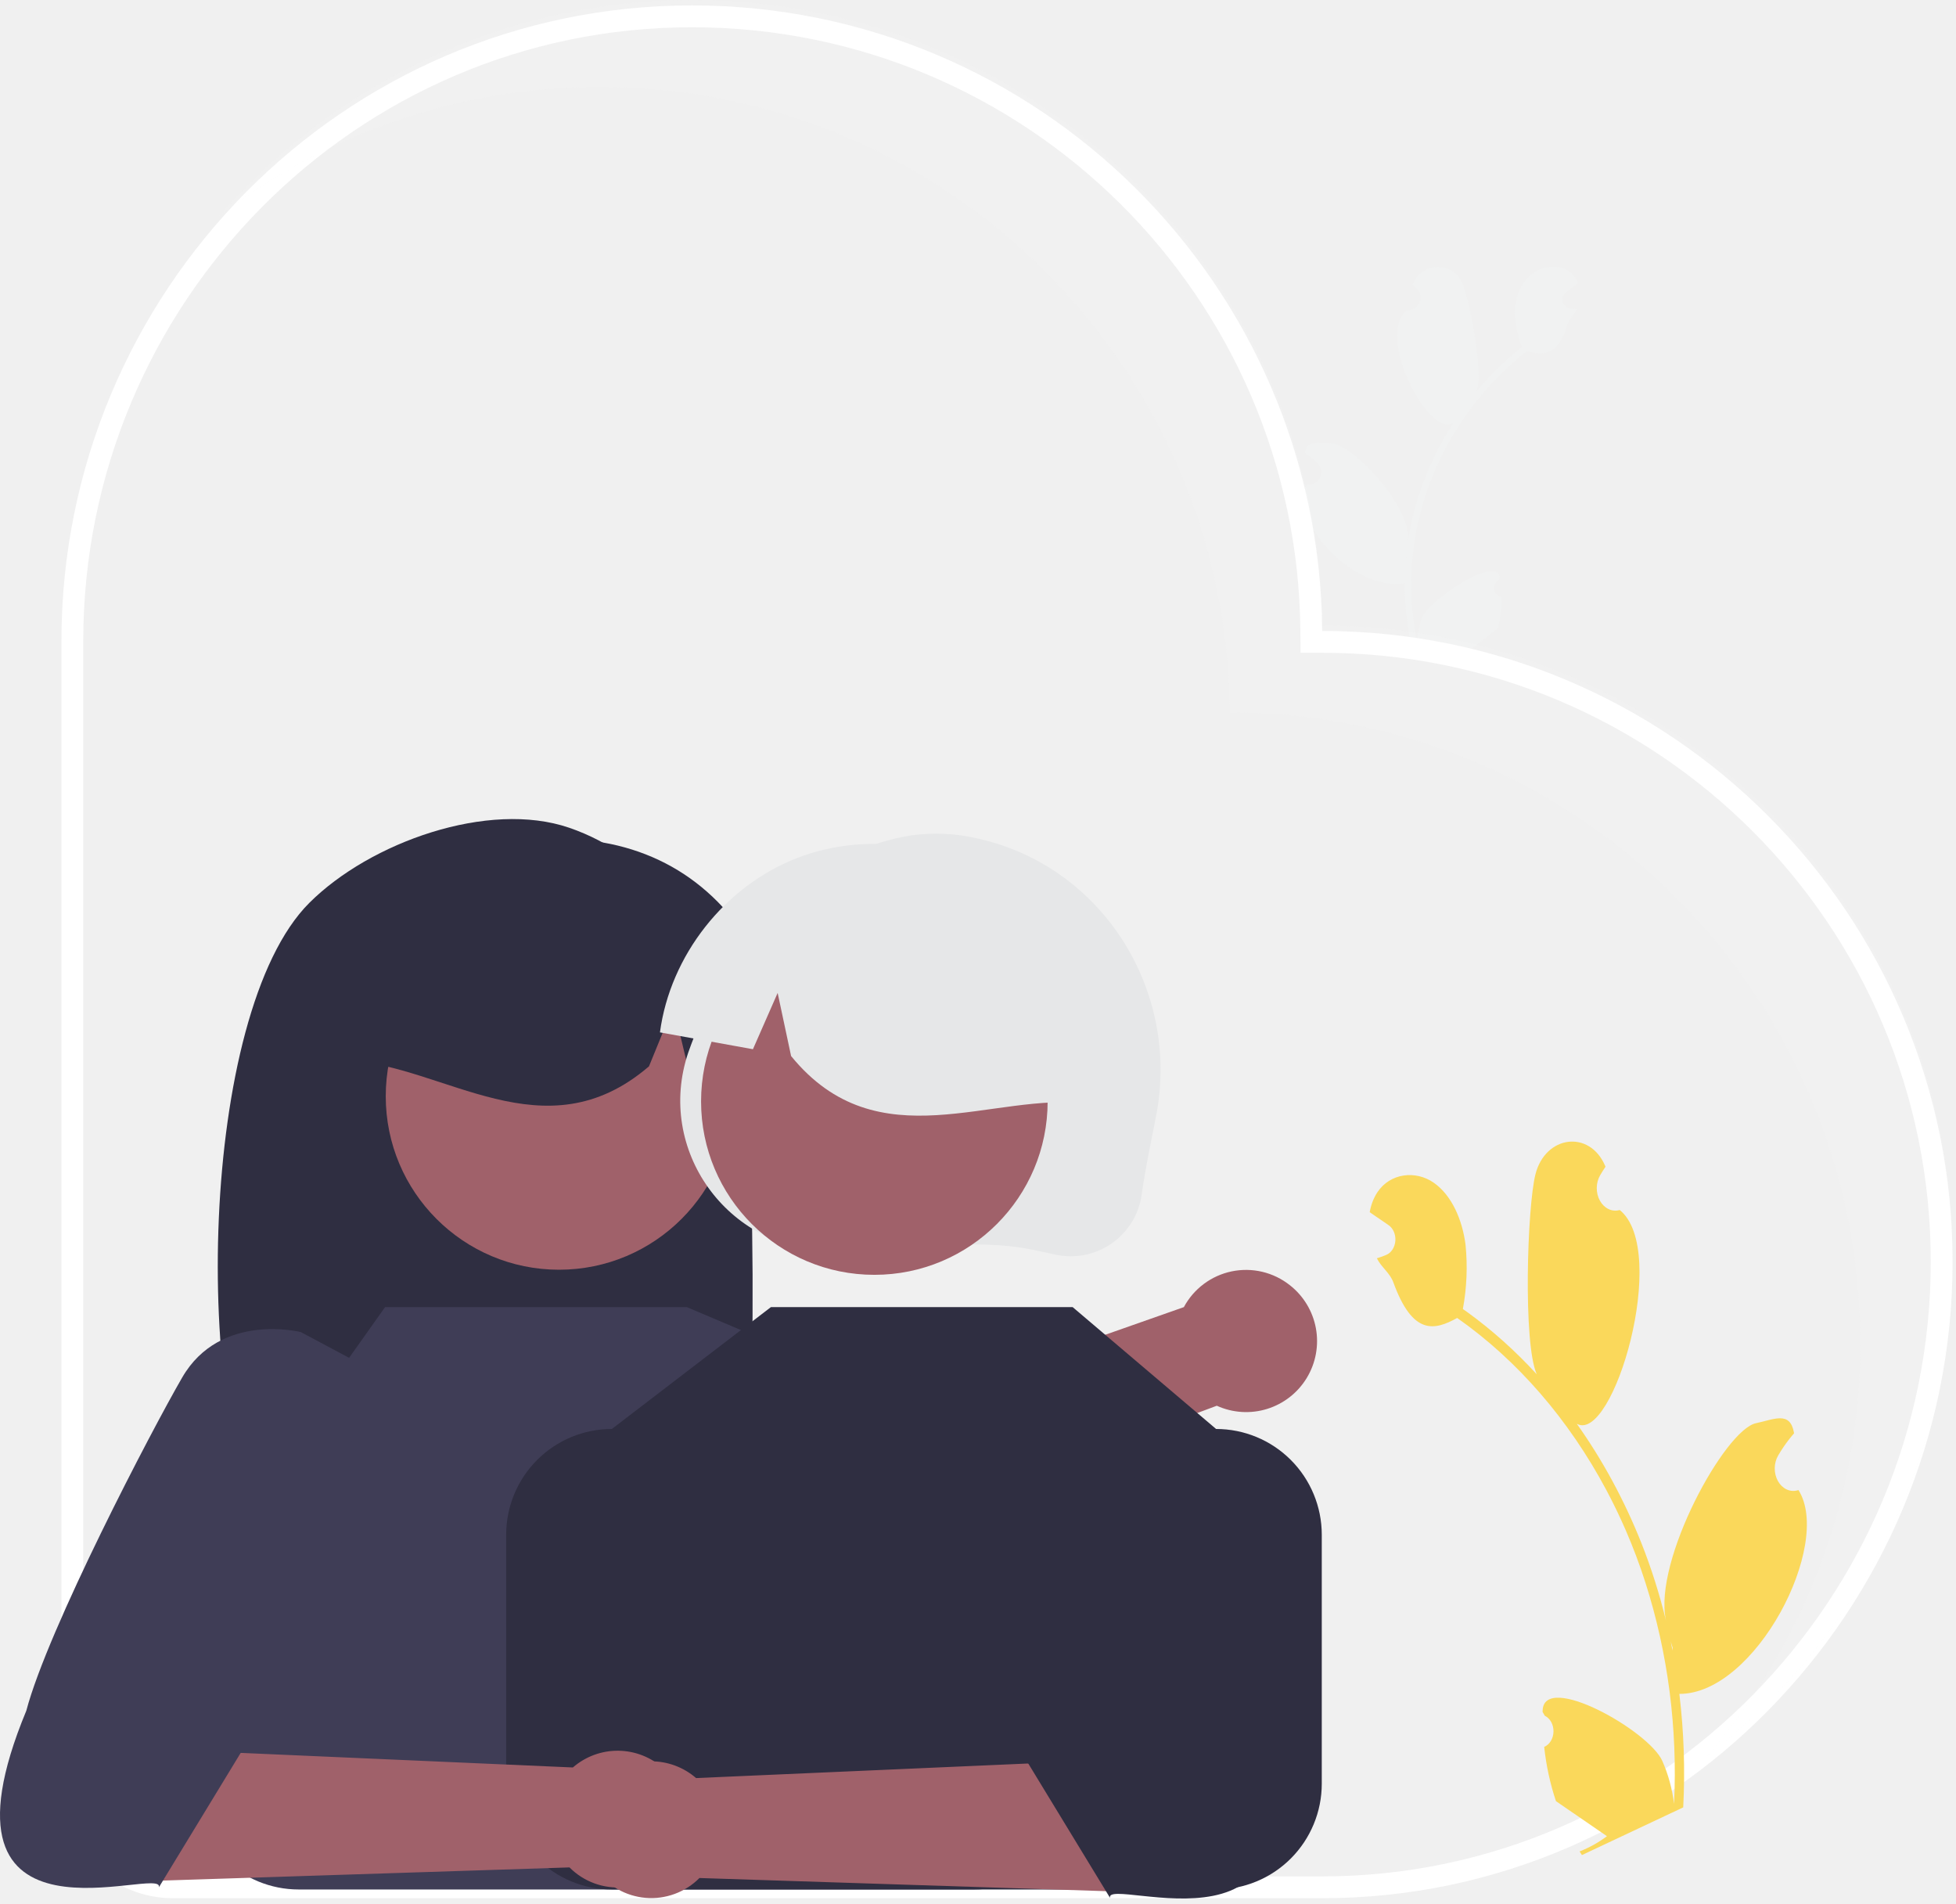
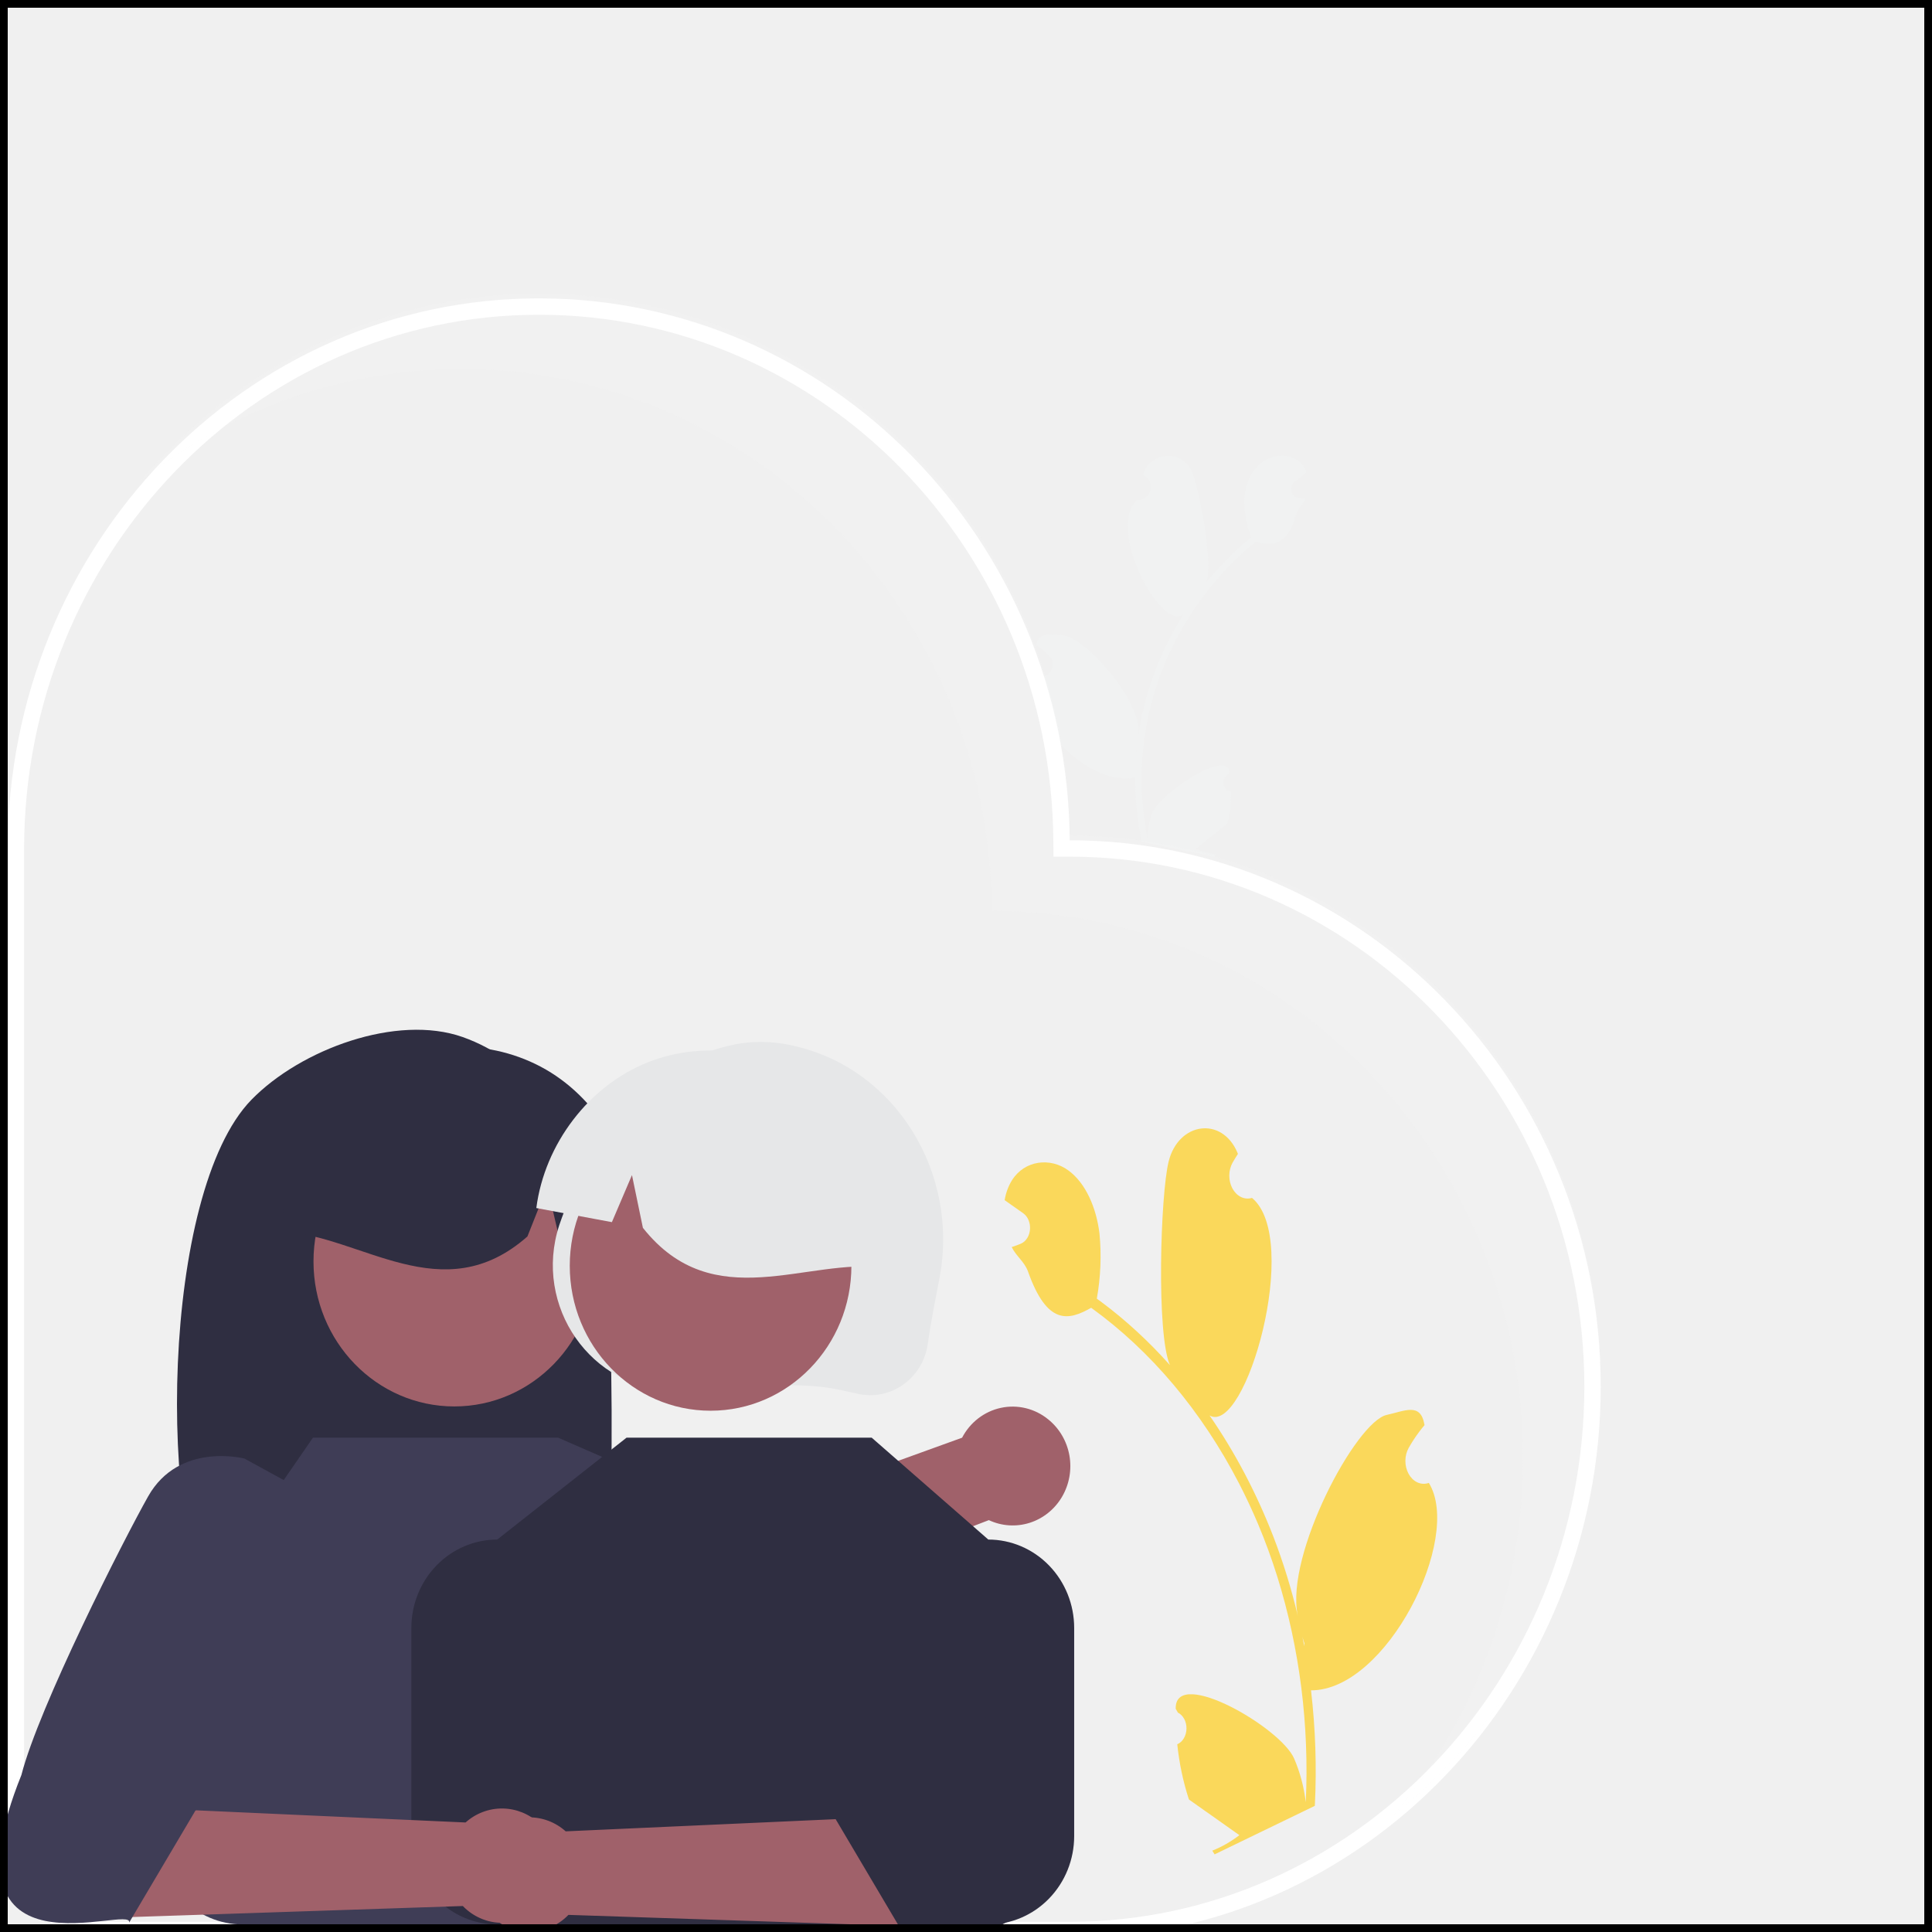
- <svg xmlns="http://www.w3.org/2000/svg" width="223" height="217" viewBox="0 0 223 217" fill="none">
+ <svg xmlns="http://www.w3.org/2000/svg" width="250" height="250" viewBox="0 0 250 250" fill="none">
  <g clip-path="url(#clip0_816_363)">
-     <path d="M171.201 68.042C170.983 68.009 170.783 67.911 170.628 67.761C170.473 67.612 170.37 67.418 170.333 67.206C170.296 66.994 170.327 66.775 170.423 66.577C170.518 66.38 170.672 66.214 170.864 66.102L171.003 65.835C170.999 65.811 170.995 65.786 170.991 65.762C170.562 63.304 162.881 68.38 162.108 70.455C161.766 71.372 161.589 72.335 161.583 73.302C160.602 68.62 160.671 63.758 161.785 59.046C162.066 57.864 162.414 56.697 162.828 55.549C163.168 54.608 163.549 53.683 163.972 52.773C166.27 47.837 169.722 43.47 174.044 40.031C175.931 40.518 177.675 40.568 178.702 36.965C178.885 36.324 179.507 35.862 179.767 35.246C179.579 35.233 179.39 35.211 179.204 35.186C179.147 35.177 179.086 35.168 179.029 35.16L179.007 35.157C178.804 35.125 178.617 35.037 178.467 34.903C178.317 34.769 178.212 34.594 178.163 34.4C178.115 34.206 178.125 34.001 178.194 33.809C178.262 33.618 178.385 33.448 178.548 33.32C178.649 33.241 178.751 33.162 178.852 33.082C179.007 32.959 179.164 32.84 179.318 32.717C179.336 32.706 179.352 32.694 179.368 32.681C179.545 32.541 179.722 32.404 179.9 32.265C179.739 31.832 179.478 31.444 179.135 31.13C177.944 30.061 175.91 30.23 174.622 31.254C173.331 32.279 172.733 33.958 172.716 35.557C172.748 36.927 173.019 38.275 173.517 39.544C173.42 39.623 173.32 39.698 173.223 39.777C171.445 41.229 169.812 42.843 168.347 44.596C169.146 42.486 167.551 33.97 166.608 32.045C165.476 29.733 161.976 29.943 161.092 32.41C161.084 32.434 161.075 32.457 161.067 32.481C161.239 32.631 161.406 32.786 161.567 32.948C161.768 33.152 161.9 33.413 161.945 33.696C161.99 33.979 161.946 34.271 161.818 34.534C161.69 34.797 161.485 35.018 161.229 35.169C160.974 35.32 160.68 35.393 160.385 35.379L160.355 35.378C156.811 38.569 163.026 49.966 165.677 48.217C164.008 50.807 162.686 53.589 161.744 56.491C161.194 58.205 160.786 59.955 160.524 61.725L160.529 61.662C160.957 57.778 154.167 50.518 151.681 50.512C150.249 50.508 148.916 50.177 148.802 51.572C148.8 51.594 148.798 51.617 148.796 51.639C149.13 51.86 149.448 52.101 149.75 52.362C149.922 52.512 150.089 52.667 150.25 52.829C150.451 53.033 150.583 53.294 150.628 53.577C150.673 53.86 150.629 54.152 150.501 54.415C150.373 54.678 150.168 54.899 149.912 55.05C149.657 55.2 149.363 55.274 149.068 55.26L149.038 55.258C149.017 55.257 148.998 55.257 148.976 55.255C146.794 59.097 154.199 67.486 160.154 66.48L160.157 66.481C160.149 68.894 160.398 71.294 160.901 73.642L169.251 75.314C169.302 75.229 169.351 75.14 169.4 75.055C168.616 74.948 167.851 74.747 167.122 74.457C167.919 73.835 168.717 73.208 169.514 72.586C169.531 72.575 169.548 72.563 169.564 72.55C169.969 72.231 170.376 71.916 170.781 71.597L170.781 71.597C171.077 70.43 171.218 69.236 171.201 68.042L171.201 68.042ZM166.031 47.676L166.037 47.671L166.03 47.682L166.031 47.676ZM160.288 63.662L160.254 63.489C160.284 63.375 160.312 63.261 160.337 63.143C160.344 63.11 160.346 63.077 160.354 63.045C160.332 63.252 160.308 63.46 160.29 63.669L160.288 63.662Z" fill="#F1F2F2" />
-     <path d="M149.498 71.929L149.509 73.162H150.742C189.747 73.162 221.367 104.792 221.367 143.825C221.367 182.873 189.732 215.121 150.742 215.121H19.705C16.666 215.121 13.752 213.913 11.604 211.763C9.455 209.612 8.248 206.696 8.248 203.655V73.09C8.248 33.948 39.815 1.841 78.922 1.863C117.704 1.884 149.173 33.191 149.498 71.929Z" stroke="white" stroke-width="2.487" />
-     <path d="M83.696 115.416C80.767 106.075 74.106 97.507 64.895 94.35C55.683 91.192 42.194 96.002 35.269 102.909C22.601 115.543 21.956 161.842 30.659 175.558C32.39 175.466 38.364 175.398 40.116 175.333L42.594 167.066V175.251C56.27 174.828 71.492 186.084 84.753 175.367C86.029 165.656 86.625 124.757 83.696 115.416Z" fill="#2F2E41" />
-     <path d="M63.734 144.727C74.645 144.727 83.49 135.876 83.49 124.957C83.49 114.039 74.645 105.188 63.734 105.188C52.824 105.188 43.978 114.039 43.978 124.957C43.978 135.876 52.824 144.727 63.734 144.727Z" fill="#A0616A" />
-     <path d="M77.308 99.211C69.762 94.607 59.704 94.474 52.038 98.877C44.373 103.281 39.416 112.039 39.582 120.882C50.625 121.39 62.08 131.769 73.989 121.545L76.769 114.737L78.407 121.55C81.992 121.55 85.583 121.545 89.18 121.536C89.581 112.7 84.856 103.815 77.308 99.211Z" fill="#2F2E41" />
-     <path d="M81.719 112.618C86.253 103.942 94.323 96.689 103.947 95.211C106.48 94.867 109.055 94.997 111.54 95.595C125.712 98.778 134.577 112.914 131.807 127.181C131.258 130.011 130.616 132.939 130.158 136.19C129.998 137.301 129.612 138.367 129.022 139.322C128.433 140.277 127.653 141.1 126.731 141.74C125.809 142.379 124.766 142.822 123.665 143.04C122.565 143.258 121.432 143.246 120.336 143.006L120.283 142.995L117.858 142.476C110.651 140.949 102.405 142.675 94.586 142.58C82.932 142.44 74.742 131.056 78.457 120.002C79.348 117.459 80.439 114.989 81.719 112.618Z" fill="#E6E7E8" />
-     <path d="M99.684 145.309C110.595 145.309 119.44 136.458 119.44 125.539C119.44 114.621 110.595 105.77 99.684 105.77C88.773 105.77 79.928 114.621 79.928 125.539C79.928 136.458 88.773 145.309 99.684 145.309Z" fill="#A0616A" />
-     <path d="M90.871 97.8C99.112 94.605 109.035 96.254 115.801 101.945C122.568 107.635 125.899 117.133 124.172 125.807C113.214 124.353 100.105 132.54 90.191 120.371L88.658 113.177L85.841 119.593C82.313 118.959 78.78 118.319 75.24 117.673C76.408 108.906 82.629 100.996 90.871 97.8Z" fill="#E6E7E8" />
-     <path d="M147.045 146.484C146.123 145.754 145.052 145.235 143.908 144.964C142.764 144.693 141.574 144.677 140.423 144.916C139.272 145.154 138.187 145.643 137.245 146.347C136.302 147.051 135.526 147.953 134.97 148.989L79.205 168.595L84.738 180.363L138.724 160.23C140.527 161.049 142.567 161.179 144.458 160.594C146.349 160.009 147.96 158.75 148.986 157.055C150.011 155.361 150.38 153.349 150.023 151.401C149.665 149.452 148.606 147.703 147.045 146.484Z" fill="#A0616A" />
-     <path d="M87.459 159.411L79.22 162.978L74.817 164.886L71.945 166.128C70.727 166.45 69.589 167.018 68.598 167.795C66.903 169.121 65.716 170.991 65.238 173.091C64.76 175.19 65.019 177.391 65.973 179.321C66.927 181.251 68.516 182.793 70.474 183.688C72.431 184.582 74.636 184.774 76.719 184.231L93.579 182.304C94.059 182.247 94.52 182.088 94.933 181.838C95.345 181.587 95.699 181.251 95.971 180.851C96.528 180.037 101.732 177.582 101.481 176.63L103.708 175.608L106.941 174.595L119.076 169.008L117.241 162.217L118.939 153.881C118.685 152.94 91.149 159.888 90.269 159.473C89.833 159.26 89.356 159.144 88.87 159.133C88.385 159.122 87.903 159.217 87.459 159.411Z" fill="#3F3D56" />
-     <path d="M111.073 215.369H34.05C30.855 215.369 27.79 214.098 25.531 211.837C23.271 209.576 22.002 206.509 22.002 203.312V174.936C22.002 171.738 23.271 168.671 25.531 166.41C27.79 164.149 30.855 162.879 34.05 162.879L43.903 148.986H78.296L111.073 162.879C112.655 162.879 114.222 163.191 115.683 163.797C117.145 164.403 118.473 165.291 119.592 166.41C120.711 167.53 121.599 168.859 122.204 170.322C122.81 171.785 123.121 173.352 123.121 174.936V203.312C123.121 204.895 122.81 206.463 122.204 207.926C121.599 209.388 120.711 210.718 119.592 211.837C118.473 212.957 117.145 213.845 115.683 214.451C114.222 215.057 112.655 215.369 111.073 215.369Z" fill="#3F3D56" />
-     <path d="M138.644 215.369H69.756C68.173 215.369 66.607 215.057 65.145 214.451C63.683 213.845 62.355 212.957 61.236 211.837C60.117 210.718 59.23 209.388 58.624 207.926C58.019 206.463 57.707 204.895 57.707 203.312V174.936C57.707 171.738 58.976 168.671 61.236 166.41C63.495 164.149 66.56 162.879 69.755 162.879L87.895 148.986H122.288L138.644 162.879C141.84 162.879 144.904 164.149 147.164 166.41C149.423 168.671 150.693 171.738 150.693 174.936V203.312C150.693 206.509 149.423 209.576 147.164 211.837C144.904 214.098 141.84 215.369 138.644 215.369Z" fill="#2F2E41" />
-     <path d="M76.747 211.851C76.097 212.777 75.252 213.549 74.271 214.112C73.291 214.676 72.199 215.017 71.072 215.113C69.945 215.209 68.811 215.056 67.75 214.665C66.688 214.275 65.725 213.656 64.929 212.853L16.809 214.41L10.656 214.609C4.328 214.814 0.682 207.487 4.66 202.557L8.934 197.26L24.22 199.659L29.747 199.901L65.312 201.461C66.749 200.211 68.594 199.532 70.498 199.553C72.401 199.574 74.232 200.292 75.641 201.573C77.051 202.854 77.942 204.607 78.146 206.502C78.35 208.396 77.852 210.299 76.747 211.851Z" fill="#A0616A" />
-     <path d="M34.299 151.836C34.299 151.836 25.126 149.507 20.779 156.999C17.298 162.997 5.458 185.682 3 194.992C-8.992 223.914 18.891 212.397 18.111 215.125L27.439 199.802C31.492 197.774 23.69 200.392 22.662 198.937L29.813 191.16L37.919 187.104L40.894 155.349L34.299 151.836Z" fill="#3F3D56" />
-     <path d="M67.924 213.06C68.574 213.986 69.419 214.758 70.4 215.321C71.38 215.885 72.472 216.226 73.599 216.322C74.726 216.418 75.86 216.265 76.921 215.874C77.983 215.484 78.945 214.865 79.742 214.062L127.862 215.619L134.015 215.818C140.343 216.023 143.989 208.696 140.011 203.766L135.737 198.469L120.451 200.868L114.924 201.11L79.359 202.67C77.922 201.42 76.077 200.741 74.173 200.762C72.269 200.783 70.439 201.501 69.03 202.782C67.62 204.063 66.729 205.816 66.525 207.711C66.321 209.605 66.819 211.508 67.924 213.06Z" fill="#A0616A" />
-     <path d="M110.37 153.043C110.37 153.043 119.543 150.714 123.89 158.207C127.371 164.204 139.211 186.889 141.669 196.199C153.661 225.121 125.778 213.604 126.559 216.332L117.23 201.009C113.177 198.981 120.979 201.599 122.007 200.144L114.856 192.367L106.75 188.311L103.775 156.556L110.37 153.043Z" fill="#2F2E41" />
-     <path opacity="0.1" d="M150.746 71.299C150.414 31.88 118.392 0.022 78.926 0C57.347 0 38.035 9.591 24.863 24.728C37.334 15.104 52.645 9.896 68.394 9.92C107.86 9.942 139.882 41.8 140.213 81.219C179.905 81.219 212.082 113.418 212.082 153.138C212.106 170.464 205.856 187.211 194.49 200.28C203.244 193.571 210.335 184.933 215.213 175.037C220.091 165.141 222.623 154.253 222.615 143.218C222.615 103.499 190.438 71.299 150.746 71.299Z" fill="#FBFBFB" />
-     <path d="M176.05 199.114C176.353 198.99 176.618 198.757 176.807 198.445C176.997 198.134 177.103 197.759 177.111 197.372C177.119 196.985 177.029 196.605 176.852 196.283C176.675 195.96 176.421 195.711 176.123 195.569L175.869 195.137C175.87 195.093 175.871 195.048 175.872 195.003C175.968 190.512 187.975 197.254 189.513 200.709C190.192 202.236 190.646 203.894 190.856 205.609C191.274 197.007 190.158 188.396 187.582 180.361C186.934 178.345 186.194 176.375 185.364 174.459C184.682 172.89 183.945 171.36 183.152 169.869C178.843 161.786 173.009 155.054 166.13 150.226C163.543 151.649 161.069 152.253 158.85 146.16C158.455 145.076 157.472 144.44 156.973 143.423C157.238 143.345 157.503 143.249 157.762 143.15C157.842 143.118 157.927 143.084 158.007 143.052L158.037 143.04C158.319 142.924 158.568 142.712 158.753 142.43C158.938 142.147 159.052 141.806 159.081 141.447C159.109 141.089 159.051 140.727 158.914 140.408C158.777 140.088 158.566 139.822 158.307 139.644C158.146 139.533 157.984 139.422 157.823 139.312C157.577 139.139 157.328 138.974 157.082 138.801C157.055 138.787 157.029 138.77 157.004 138.752C156.722 138.556 156.441 138.365 156.159 138.17C156.297 137.354 156.588 136.587 157.011 135.93C158.484 133.68 161.418 133.377 163.468 134.816C165.523 136.253 166.726 139.058 167.085 141.892C167.327 144.333 167.224 146.807 166.779 149.206C166.934 149.317 167.092 149.422 167.247 149.533C170.085 151.585 172.75 153.967 175.204 156.647C173.625 153.137 174.113 137.547 175.053 133.852C176.182 129.412 181.214 128.75 182.99 132.868C183.007 132.908 183.024 132.948 183.041 132.987C182.827 133.304 182.622 133.63 182.426 133.964C182.182 134.386 182.048 134.888 182.044 135.404C182.039 135.92 182.164 136.425 182.401 136.854C182.638 137.283 182.976 137.615 183.372 137.807C183.768 137.999 184.202 138.042 184.619 137.931L184.661 137.919C190.381 142.537 183.912 164.607 179.768 162.286C182.688 166.391 185.155 170.938 187.105 175.813C188.248 178.692 189.197 181.679 189.941 184.743L189.92 184.632C188.497 177.864 196.651 162.968 200.193 162.222C202.233 161.793 204.062 160.811 204.518 163.254C204.525 163.293 204.532 163.332 204.539 163.371C204.111 163.862 203.707 164.385 203.332 164.936C203.118 165.253 202.913 165.578 202.718 165.912C202.473 166.335 202.34 166.837 202.335 167.353C202.331 167.869 202.455 168.374 202.692 168.803C202.929 169.232 203.268 169.564 203.663 169.756C204.059 169.948 204.494 169.991 204.91 169.879L204.953 169.868C204.983 169.859 205.01 169.853 205.04 169.844C208.955 176.02 200.161 193.1 191.465 193.075L191.46 193.077C191.977 197.358 192.125 201.693 191.901 206.011L180.352 211.446C180.261 211.311 180.172 211.168 180.085 211.03C181.18 210.609 182.228 210.026 183.206 209.296C181.94 208.428 180.671 207.55 179.405 206.682C179.378 206.667 179.352 206.65 179.327 206.632C178.683 206.186 178.037 205.747 177.393 205.3L177.392 205.3C176.727 203.316 176.276 201.237 176.05 199.114L176.05 199.114ZM179.15 161.43L179.14 161.423L179.153 161.44L179.15 161.43ZM190.682 188.112L190.695 187.795C190.628 187.602 190.565 187.406 190.505 187.204C190.487 187.149 190.477 187.09 190.46 187.035C190.534 187.398 190.612 187.759 190.681 188.124L190.682 188.112Z" fill="#FAD85B" />
+     <path d="M159.301 102.446C159.057 102.407 158.832 102.294 158.658 102.121C158.483 101.948 158.368 101.724 158.326 101.479C158.285 101.235 158.32 100.981 158.427 100.753C158.534 100.525 158.707 100.333 158.923 100.204L159.079 99.896C159.075 99.868 159.07 99.839 159.065 99.811C158.583 96.971 149.958 102.836 149.089 105.233C148.706 106.292 148.507 107.406 148.501 108.523C147.398 103.113 147.476 97.496 148.727 92.053C149.043 90.687 149.434 89.338 149.898 88.012C150.28 86.925 150.708 85.856 151.183 84.805C153.764 79.102 157.641 74.057 162.494 70.084C164.613 70.648 166.572 70.705 167.726 66.542C167.931 65.802 168.63 65.268 168.921 64.557C168.71 64.542 168.497 64.516 168.289 64.487C168.225 64.477 168.157 64.467 168.092 64.457L168.068 64.453C167.84 64.417 167.629 64.315 167.461 64.16C167.293 64.005 167.175 63.803 167.12 63.579C167.066 63.355 167.078 63.118 167.154 62.897C167.231 62.675 167.369 62.479 167.552 62.332C167.666 62.24 167.78 62.148 167.894 62.057C168.068 61.915 168.244 61.777 168.417 61.635C168.437 61.622 168.455 61.608 168.473 61.593C168.672 61.432 168.871 61.274 169.07 61.112C168.89 60.612 168.596 60.163 168.211 59.802C166.874 58.567 164.59 58.761 163.143 59.945C161.693 61.128 161.022 63.069 161.003 64.916C161.039 66.499 161.343 68.056 161.902 69.522C161.793 69.613 161.681 69.7 161.572 69.791C159.575 71.469 157.741 73.333 156.097 75.359C156.993 72.921 155.202 63.083 154.144 60.859C152.872 58.188 148.941 58.43 147.949 61.279C147.939 61.307 147.93 61.335 147.92 61.362C148.114 61.535 148.301 61.715 148.482 61.901C148.708 62.138 148.856 62.439 148.907 62.766C148.957 63.093 148.907 63.431 148.764 63.734C148.621 64.038 148.39 64.293 148.103 64.468C147.816 64.642 147.486 64.726 147.155 64.71L147.121 64.709C143.141 68.396 150.12 81.563 153.098 79.542C151.224 82.534 149.739 85.748 148.681 89.101C148.064 91.081 147.605 93.103 147.31 95.147L147.317 95.074C147.797 90.588 140.172 82.2 137.38 82.193C135.772 82.189 134.275 81.806 134.146 83.418C134.144 83.444 134.142 83.469 134.14 83.495C134.515 83.75 134.873 84.029 135.211 84.33C135.405 84.503 135.592 84.683 135.773 84.869C135.999 85.106 136.147 85.407 136.198 85.734C136.248 86.061 136.198 86.398 136.055 86.702C135.911 87.006 135.681 87.261 135.394 87.436C135.107 87.61 134.777 87.694 134.446 87.678L134.412 87.677C134.388 87.675 134.367 87.674 134.343 87.673C131.892 92.112 140.207 101.802 146.895 100.641L146.898 100.642C146.889 103.429 147.169 106.202 147.734 108.916L157.111 110.846C157.169 110.748 157.224 110.646 157.279 110.547C156.398 110.423 155.539 110.192 154.72 109.857C155.615 109.138 156.512 108.413 157.407 107.695C157.426 107.682 157.445 107.668 157.463 107.653C157.918 107.285 158.375 106.921 158.83 106.553L158.83 106.552C159.162 105.204 159.32 103.824 159.301 102.446L159.301 102.446ZM153.496 78.917L153.502 78.911L153.494 78.924L153.496 78.917ZM147.046 97.385L147.008 97.185C147.042 97.054 147.072 96.921 147.101 96.785C147.109 96.748 147.111 96.709 147.12 96.672C147.096 96.912 147.069 97.152 147.048 97.393L147.046 97.385Z" fill="#F1F2F2" />
+     <path d="M137.362 108.743L137.371 109.793H138.421C175.755 109.793 206.073 140.946 206.073 179.456C206.073 217.978 175.743 249.741 138.421 249.741H13.143C10.213 249.741 7.397 248.544 5.316 246.401C3.234 244.258 2.059 241.344 2.059 238.3V109.886C2.059 71.272 32.324 39.647 69.757 39.668C106.879 39.689 137.05 70.525 137.362 108.743Z" stroke="white" stroke-width="2.118" />
+     <path d="M77.202 154.179C74.5 145.315 68.356 137.186 59.86 134.19C51.362 131.193 38.921 135.758 32.533 142.311C20.848 154.3 20.253 198.234 28.281 211.248C29.878 211.161 35.388 211.097 37.004 211.035L39.29 203.19V210.957C51.904 210.556 65.945 221.237 78.177 211.067C79.354 201.853 79.903 163.043 77.202 154.179Z" fill="#2F2E41" />
+     <path d="M58.789 181.992C68.853 181.992 77.012 173.593 77.012 163.232C77.012 152.872 68.853 144.473 58.789 144.473C48.725 144.473 40.566 152.872 40.566 163.232C40.566 173.593 48.725 181.992 58.789 181.992Z" fill="#A0616A" />
+     <path d="M71.31 138.805C64.349 134.436 55.072 134.31 48.001 138.489C40.931 142.667 36.358 150.977 36.512 159.369C46.698 159.851 57.263 169.699 68.248 159.998L70.812 153.538L72.324 160.003C75.63 160.003 78.942 159.998 82.261 159.99C82.63 151.605 78.272 143.174 71.31 138.805Z" fill="#2F2E41" />
+     <path d="M75.379 151.524C79.56 143.291 87.004 136.409 95.881 135.006C98.218 134.679 100.593 134.803 102.885 135.371C115.957 138.391 124.134 151.805 121.579 165.343C121.073 168.028 120.481 170.806 120.058 173.891C119.911 174.945 119.554 175.957 119.011 176.863C118.467 177.769 117.747 178.55 116.897 179.157C116.047 179.764 115.084 180.184 114.069 180.391C113.054 180.598 112.009 180.587 110.998 180.359L110.95 180.348L108.713 179.856C102.065 178.407 94.459 180.045 87.246 179.955C76.497 179.822 68.942 169.02 72.37 158.531C73.192 156.117 74.198 153.774 75.379 151.524Z" fill="#E6E7E8" />
+     <path d="M91.949 182.547C102.014 182.547 110.172 174.148 110.172 163.787C110.172 153.426 102.014 145.027 91.949 145.027C81.885 145.027 73.727 153.426 73.727 163.787C73.727 174.148 81.885 182.547 91.949 182.547Z" fill="#A0616A" />
+     <path d="M83.818 137.464C91.42 134.432 100.572 135.997 106.814 141.397C113.055 146.796 116.128 155.809 114.535 164.04C104.427 162.66 92.336 170.429 83.191 158.881L81.777 152.056L79.178 158.144C75.925 157.541 72.665 156.934 69.4 156.321C70.477 148.002 76.216 140.497 83.818 137.464Z" fill="#E6E7E8" />
+     <path d="M135.632 183.661C134.782 182.968 133.794 182.476 132.739 182.219C131.683 181.962 130.586 181.946 129.524 182.173C128.462 182.399 127.461 182.863 126.592 183.531C125.723 184.199 125.007 185.055 124.494 186.038L73.057 204.642L78.161 215.809L127.957 196.704C129.619 197.482 131.501 197.605 133.246 197.05C134.99 196.494 136.476 195.3 137.422 193.692C138.368 192.084 138.709 190.175 138.379 188.326C138.049 186.478 137.072 184.818 135.632 183.661Z" fill="#A0616A" />
+     <path d="M102.452 249.026H31.407C28.459 249.026 25.632 247.82 23.548 245.675C21.464 243.529 20.293 240.619 20.293 237.585V210.659C20.293 207.624 21.464 204.714 23.548 202.569C25.632 200.423 28.459 199.218 31.407 199.218L40.495 186.035H72.219L102.452 199.218C103.911 199.218 105.356 199.514 106.705 200.089C108.053 200.664 109.278 201.506 110.31 202.569C111.342 203.631 112.161 204.892 112.719 206.28C113.278 207.669 113.565 209.156 113.565 210.659V237.585C113.565 239.087 113.278 240.575 112.719 241.963C112.161 243.351 111.342 244.612 110.31 245.675C109.278 246.737 108.053 247.58 106.705 248.155C105.356 248.73 103.911 249.026 102.452 249.026Z" fill="#3F3D56" />
+     <path d="M127.885 249.026H64.342C62.883 249.026 61.437 248.73 60.089 248.155C58.741 247.58 57.516 246.737 56.484 245.675C55.452 244.612 54.633 243.351 54.075 241.963C53.516 240.575 53.228 239.087 53.228 237.585V210.659C53.228 207.624 54.399 204.714 56.484 202.569C58.568 200.423 61.395 199.218 64.342 199.218L81.074 186.035H112.798L127.885 199.218C130.832 199.218 133.659 200.423 135.743 202.569C137.828 204.714 138.998 207.624 138.998 210.659V237.585C138.998 240.619 137.828 243.529 135.743 245.675C133.659 247.82 130.832 249.026 127.885 249.026Z" fill="#2F2E41" />
+     <path d="M70.792 245.687C70.192 246.566 69.413 247.298 68.508 247.833C67.604 248.368 66.597 248.692 65.557 248.783C64.518 248.874 63.472 248.729 62.493 248.358C61.514 247.988 60.626 247.401 59.891 246.638L15.505 248.116L9.83 248.305C3.992 248.499 0.63 241.546 4.299 236.868L8.241 231.842L22.341 234.118L27.439 234.348L60.244 235.828C61.569 234.642 63.272 233.998 65.028 234.018C66.784 234.037 68.472 234.719 69.772 235.935C71.072 237.15 71.894 238.814 72.082 240.611C72.27 242.409 71.811 244.215 70.792 245.687Z" fill="#A0616A" />
+     <path d="M31.637 188.739C31.637 188.739 23.177 186.529 19.166 193.638C15.956 199.33 5.035 220.855 2.767 229.69C-8.294 257.133 17.425 246.205 16.705 248.793L25.309 234.254C29.048 232.329 21.852 234.813 20.904 233.433L27.499 226.053L34.977 222.205L37.72 192.072L31.637 188.739Z" fill="#3F3D56" />
+     <path d="M62.654 246.834C63.253 247.712 64.033 248.445 64.937 248.98C65.842 249.514 66.849 249.839 67.888 249.929C68.928 250.02 69.974 249.875 70.953 249.504C71.932 249.134 72.82 248.547 73.555 247.785L117.941 249.262L123.616 249.451C129.453 249.646 132.816 242.693 129.147 238.015L125.205 232.988L111.105 235.265L106.006 235.495L73.202 236.975C71.876 235.789 70.174 235.145 68.418 235.164C66.662 235.184 64.974 235.866 63.674 237.081C62.374 238.296 61.552 239.96 61.364 241.758C61.175 243.555 61.634 245.361 62.654 246.834Z" fill="#A0616A" />
+     <path d="M101.806 189.885C101.806 189.885 110.266 187.675 114.277 194.785C117.487 200.476 128.408 222.002 130.675 230.836C141.737 258.28 116.018 247.351 116.738 249.94L108.133 235.4C104.395 233.476 111.591 235.959 112.539 234.58L105.944 227.2L98.466 223.351L95.723 193.219L101.806 189.885Z" fill="#2F2E41" />
+     <path opacity="0.1" d="M138.424 108.125C138.107 69.355 107.493 38.021 69.761 38C49.13 38 30.667 47.433 18.074 62.321C29.997 52.855 44.635 47.733 59.691 47.756C97.423 47.778 128.038 79.111 128.354 117.881C166.302 117.881 197.065 149.55 197.065 188.615C197.088 205.655 191.112 222.126 180.246 234.98C188.615 228.381 195.395 219.886 200.058 210.153C204.722 200.42 207.143 189.711 207.135 178.859C207.135 139.793 176.372 108.125 138.424 108.125Z" fill="#FBFBFB" />
+     <path d="M152.338 225.706C152.679 225.564 152.976 225.294 153.189 224.934C153.402 224.574 153.522 224.142 153.53 223.695C153.539 223.248 153.438 222.808 153.239 222.436C153.041 222.063 152.755 221.775 152.42 221.612L152.135 221.112C152.136 221.061 152.137 221.009 152.138 220.958C152.246 215.77 165.731 223.558 167.457 227.549C168.22 229.314 168.73 231.229 168.966 233.211C169.436 223.272 168.182 213.324 165.29 204.041C164.562 201.713 163.73 199.437 162.798 197.224C162.033 195.41 161.205 193.642 160.315 191.92C155.475 182.582 148.924 174.804 141.199 169.227C138.293 170.871 135.514 171.569 133.022 164.529C132.579 163.277 131.475 162.542 130.915 161.368C131.213 161.277 131.51 161.166 131.801 161.052C131.891 161.015 131.986 160.976 132.076 160.939L132.11 160.925C132.427 160.791 132.706 160.547 132.914 160.22C133.122 159.894 133.249 159.5 133.281 159.085C133.313 158.671 133.248 158.253 133.094 157.884C132.94 157.514 132.703 157.208 132.413 157.002C132.232 156.874 132.05 156.746 131.869 156.618C131.593 156.418 131.314 156.227 131.037 156.028C131.007 156.011 130.978 155.992 130.95 155.971C130.633 155.745 130.318 155.524 130.001 155.298C130.155 154.356 130.483 153.47 130.957 152.711C132.612 150.112 135.907 149.762 138.209 151.424C140.516 153.084 141.867 156.325 142.271 159.599C142.542 162.419 142.426 165.277 141.927 168.048C142.101 168.177 142.278 168.298 142.452 168.427C145.64 170.797 148.633 173.549 151.389 176.645C149.615 172.591 150.163 154.58 151.219 150.31C152.487 145.181 158.137 144.416 160.132 149.173C160.151 149.219 160.17 149.265 160.189 149.311C159.949 149.677 159.719 150.053 159.499 150.439C159.225 150.928 159.075 151.508 159.07 152.103C159.065 152.699 159.204 153.283 159.47 153.778C159.737 154.274 160.117 154.658 160.561 154.88C161.006 155.102 161.494 155.151 161.961 155.022L162.009 155.009C168.433 160.344 161.168 185.841 156.514 183.16C159.794 187.902 162.563 193.156 164.754 198.787C166.037 202.114 167.102 205.564 167.939 209.104L167.915 208.976C166.316 201.157 175.474 183.948 179.451 183.086C181.742 182.59 183.797 181.456 184.308 184.278C184.317 184.323 184.325 184.368 184.333 184.413C183.851 184.98 183.398 185.584 182.977 186.222C182.736 186.587 182.506 186.963 182.287 187.349C182.012 187.838 181.862 188.418 181.857 189.013C181.852 189.609 181.992 190.193 182.258 190.688C182.524 191.184 182.904 191.568 183.349 191.79C183.793 192.012 184.281 192.061 184.749 191.932L184.797 191.919C184.831 191.909 184.861 191.901 184.895 191.892C189.292 199.027 179.415 218.759 169.649 218.73L169.645 218.732C170.225 223.678 170.391 228.686 170.139 233.675L157.17 239.954C157.067 239.797 156.968 239.633 156.87 239.474C158.1 238.986 159.277 238.314 160.375 237.47C158.953 236.467 157.528 235.453 156.106 234.45C156.076 234.433 156.047 234.413 156.019 234.392C155.296 233.877 154.569 233.369 153.846 232.854L153.846 232.853C153.099 230.561 152.592 228.16 152.338 225.707L152.338 225.706ZM155.819 182.171L155.809 182.163L155.823 182.182L155.819 182.171ZM168.771 212.996L168.785 212.63C168.71 212.407 168.639 212.181 168.571 211.948C168.551 211.884 168.541 211.816 168.521 211.752C168.604 212.172 168.692 212.589 168.77 213.01L168.771 212.996Z" fill="#FAD85B" />
  </g>
+   <rect x="0.5" y="0.5" width="249" height="249" stroke="black" />
  <defs>
    <clipPath id="clip0_816_363">
-       <rect width="222.614" height="216.396" fill="white" />
+       <rect width="250" height="250" fill="white" />
    </clipPath>
  </defs>
</svg>
